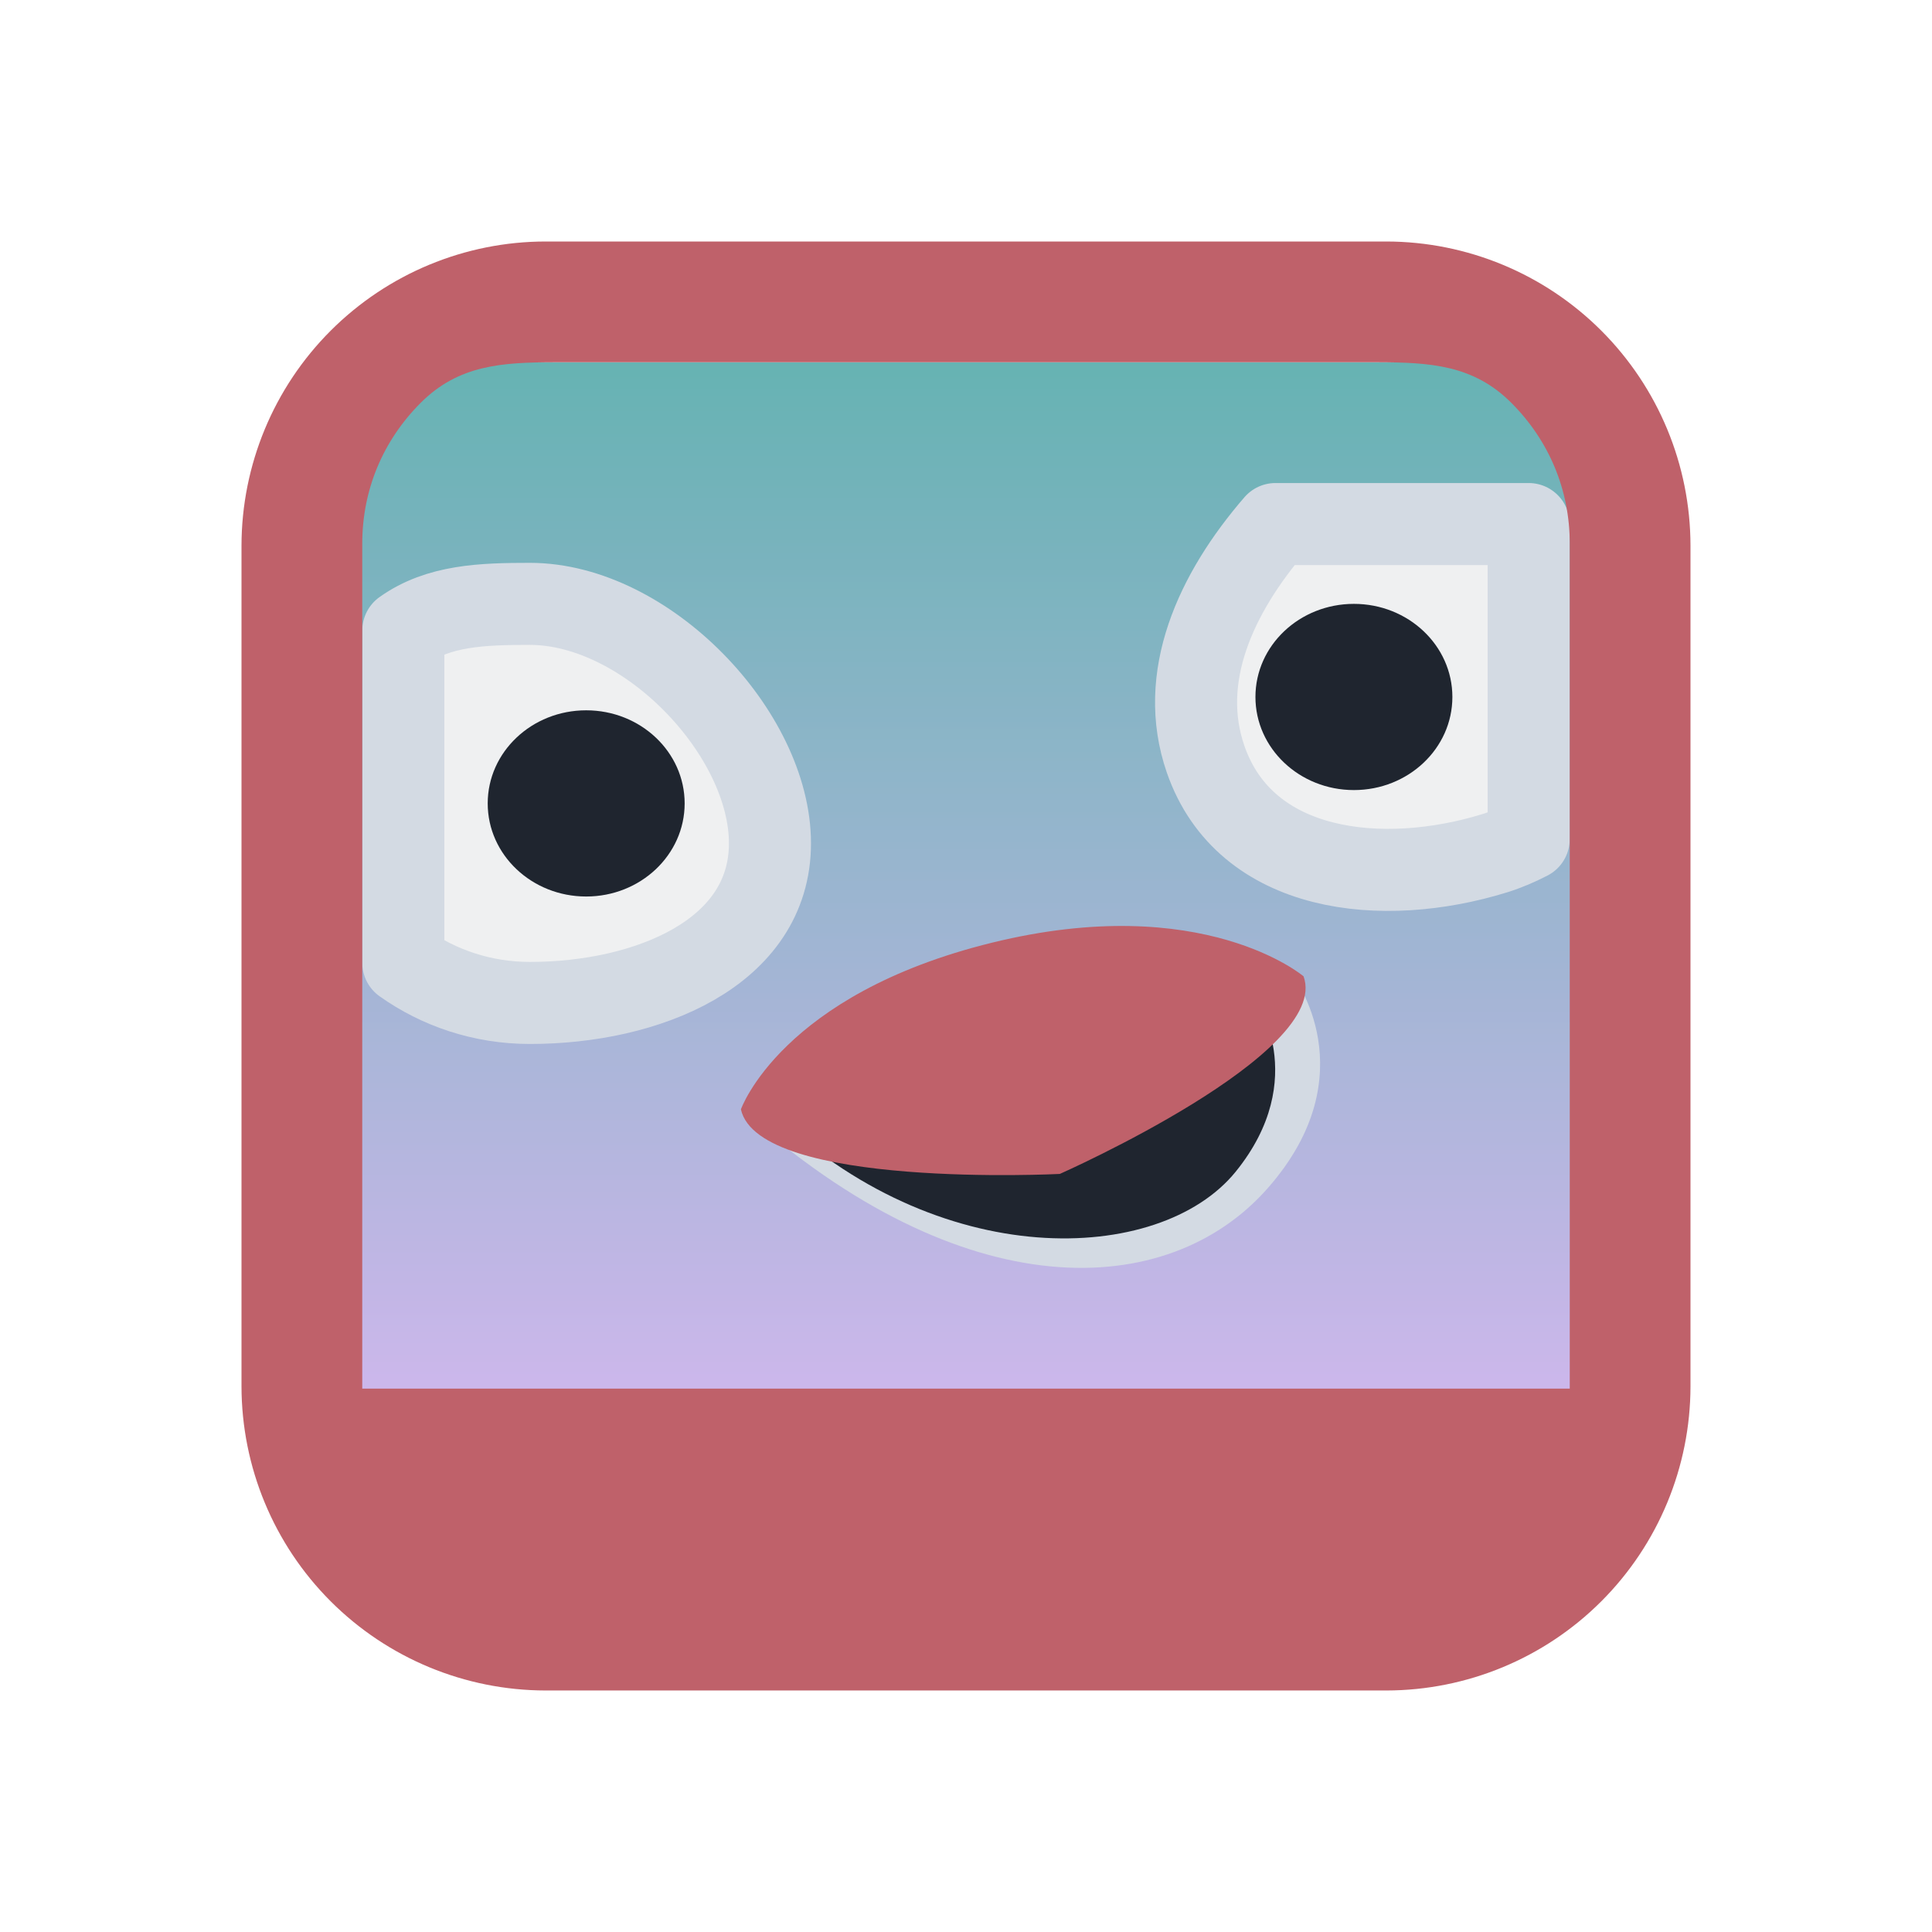
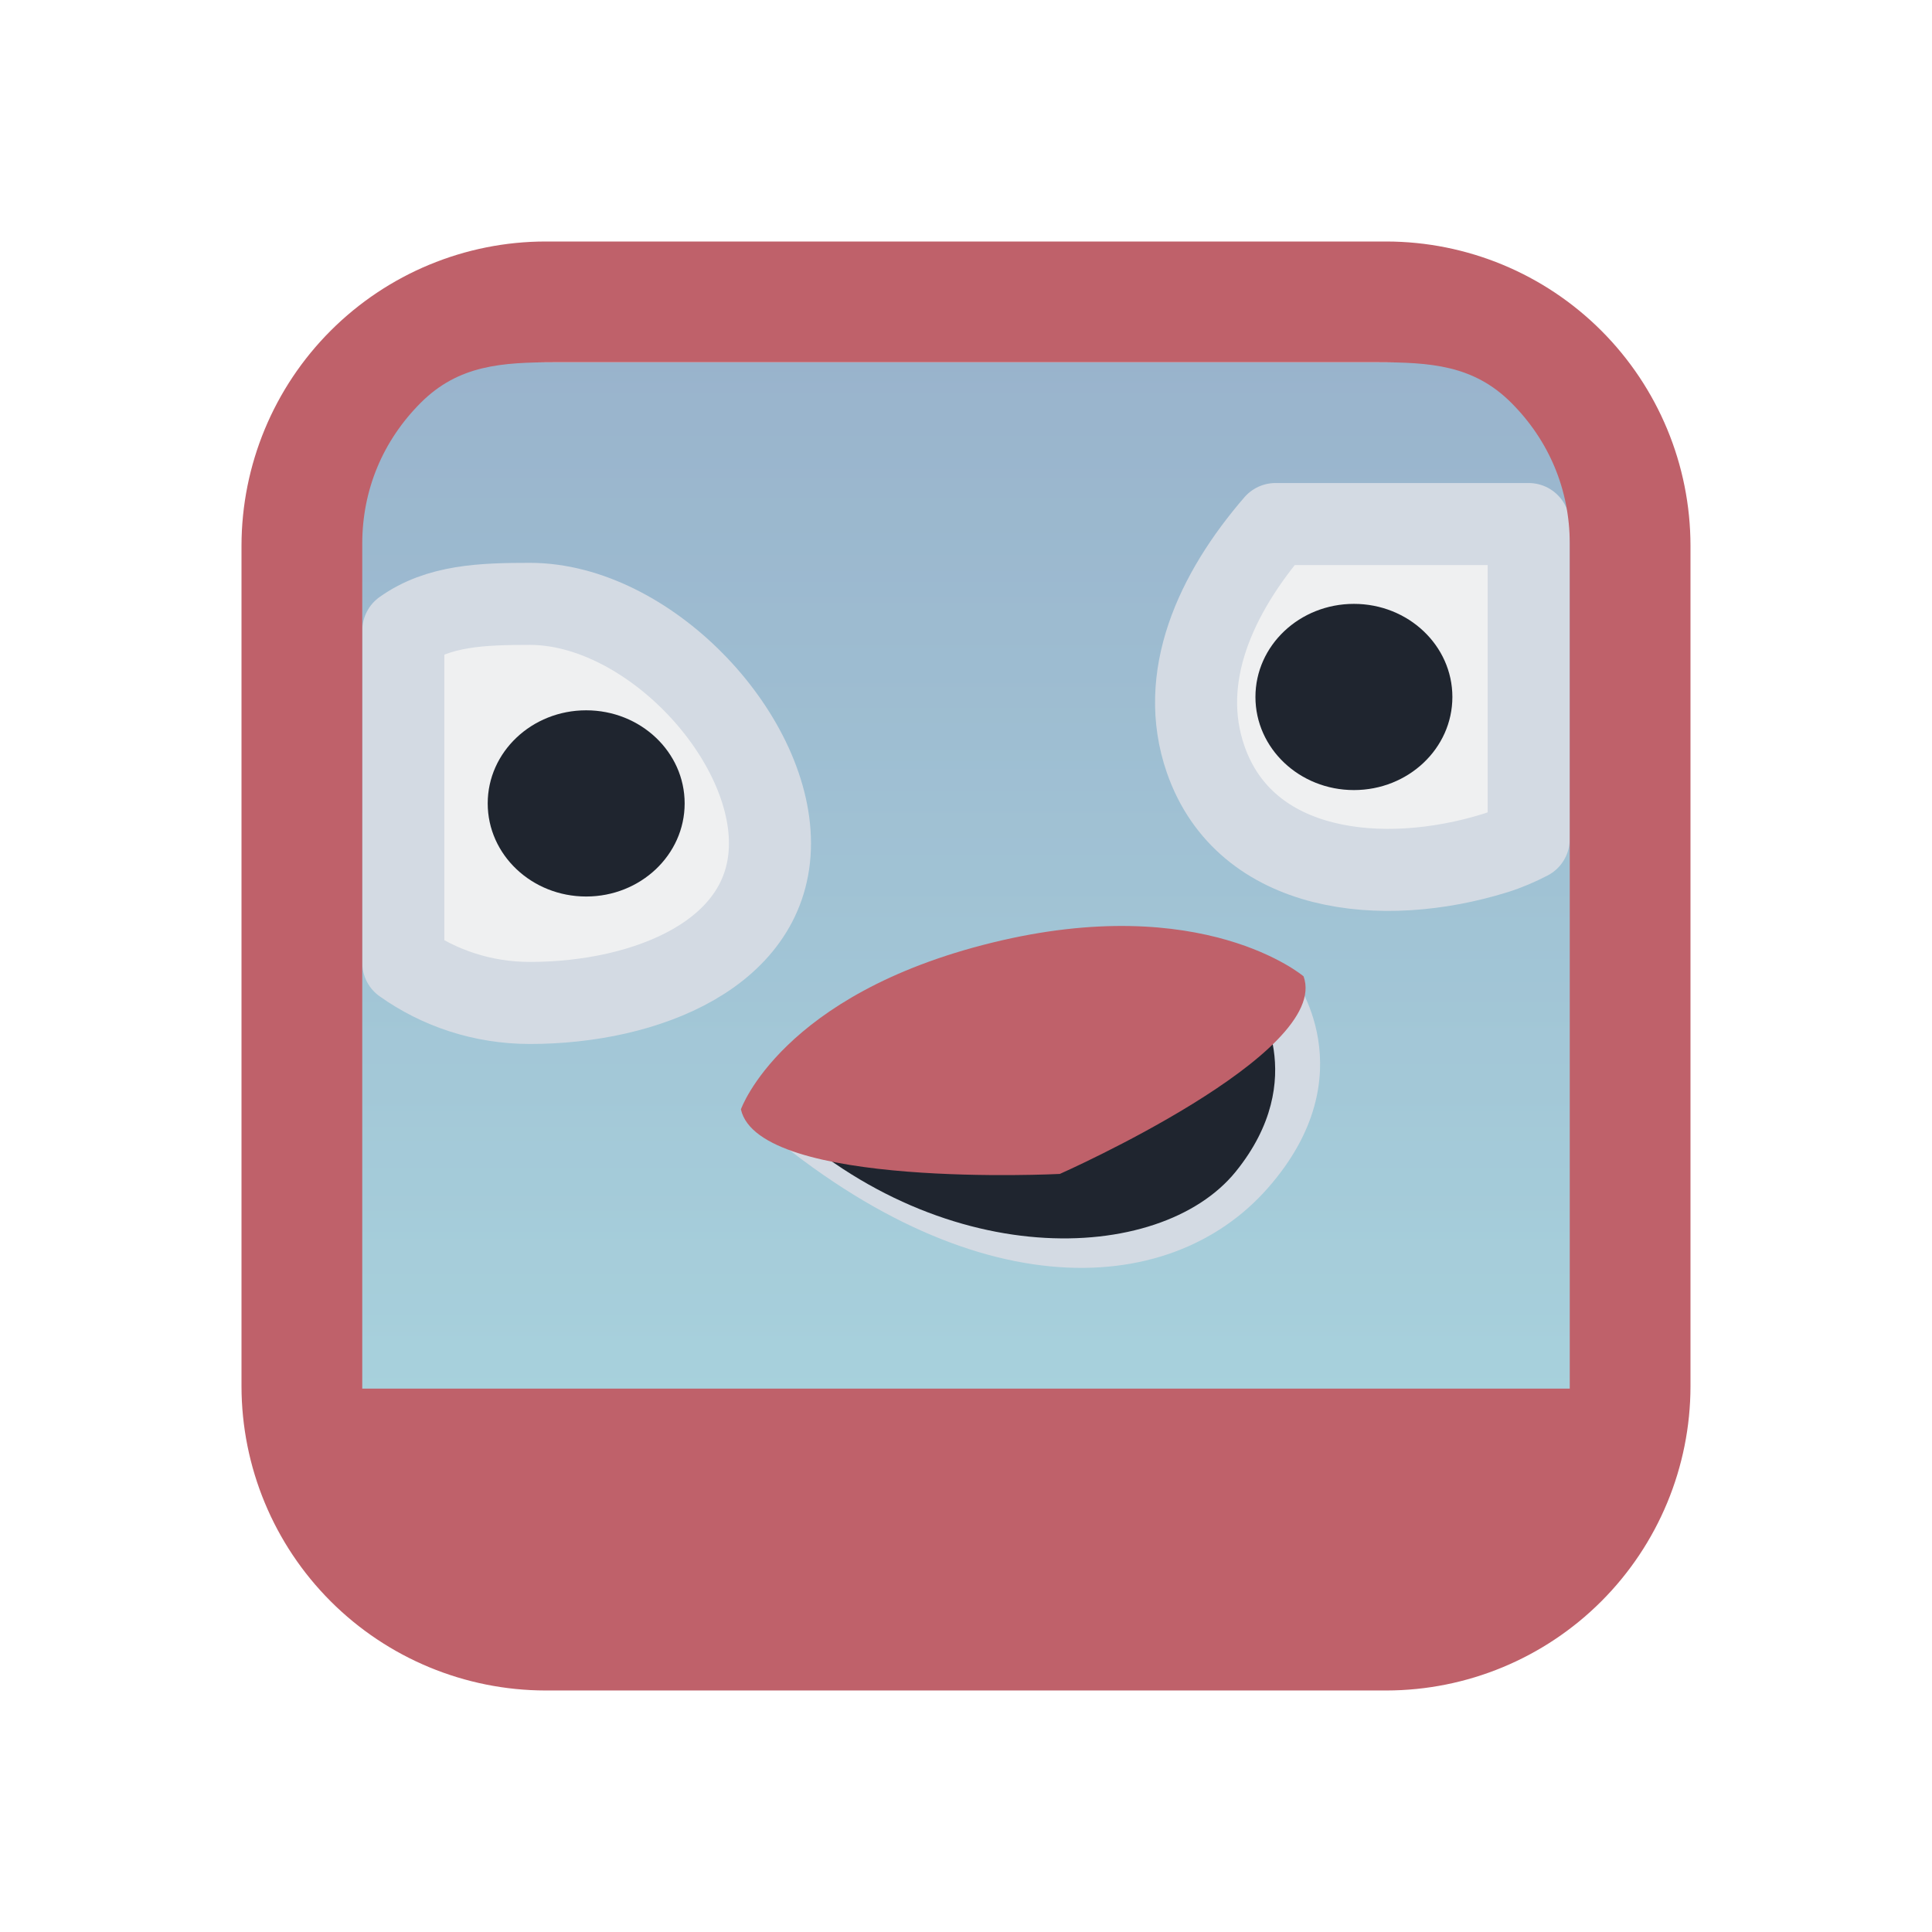
<svg xmlns="http://www.w3.org/2000/svg" xmlns:xlink="http://www.w3.org/1999/xlink" width="32" height="32" version="1.1" id="svg12">
  <g id="22-22-choqok_offline" transform="translate(32,10)">
    <rect style="opacity:0.001" width="22" height="22" x="0" y="0" id="rect2" />
-     <path id="path9068-9-37-8-0-1-0-1-3-7-4-6-1" d="M 19.475,2.716 2.356,2.716 V 17.507 h 17.288 z" style="display:inline;overflow:visible;visibility:visible;opacity:0.6;fill:url(#linearGradient6958);fill-opacity:1;fill-rule:nonzero;stroke:none;stroke-width:0.56;marker:none" />
+     <path id="path9068-9-37-8-0-1-0-1-3-7-4-6-1" d="M 19.475,2.716 2.356,2.716 V 17.507 h 17.288 z" style="display:inline;overflow:visible;visibility:visible;opacity:0.6;fill:url(#linearGradient6958);fill-opacity:1.0;fill-rule:nonzero;stroke:none;stroke-width:0.56;marker:none" />
    <path style="fill:#eff0f1;fill-opacity:1;fill-rule:evenodd;stroke-width:0.296" id="path4411-1-6-36-7-6" d="m 8.152,13.03 c 2.328,2.227 4.483,2.145 5.533,0.874 1.049,-1.27 0.264,-2.356 0.264,-2.356 z" />
    <path style="color:#000000;fill:#eff0f1;fill-opacity:1;stroke:#d3dae3;stroke-width:0.887;stroke-linecap:round;stroke-linejoin:round;stroke-opacity:1" id="path4170-2-7-5-8" d="m 5.937,7.4 c -0.499,0 -0.958,0.017 -1.329,0.296 v 3.701 c 0.37,0.28 0.83,0.447 1.329,0.447 1.223,0 2.519,-0.55 2.519,-1.778 0,-1.227 -1.296,-2.667 -2.519,-2.667 z" />
    <path style="color:#000000;fill:#eff0f1;fill-opacity:1;stroke:#d3dae3;stroke-width:0.887;stroke-linecap:round;stroke-linejoin:round;stroke-opacity:1" id="path4170-8-9-5-3-8" d="m 13.763,6.511 c -0.63,0.772 -1.031,1.708 -0.733,2.62 0.417,1.275 1.857,1.434 3.038,1.045 0.124,-0.041 0.241,-0.095 0.352,-0.156 V 6.511 Z" />
    <ellipse cx="6.528" cy="9.622" style="color:#000000;fill:#1f252f;fill-opacity:1;stroke-width:0.887;stroke-linecap:round;stroke-linejoin:round" id="path4267-1-3-5-4" rx="1.034" ry="1.037" />
    <ellipse cx="14.206" cy="8.437" style="color:#000000;fill:#1f252f;fill-opacity:1;stroke-width:0.887;stroke-linecap:round;stroke-linejoin:round" id="path4267-9-2-5-6-3" rx="1.034" ry="1.037" />
    <path style="fill:#1f252f;fill-opacity:1;fill-rule:evenodd;stroke-width:0.296" id="path4411-7-6-2-1" d="m 8.447,13.032 c 1.769,1.829 4.1,1.736 4.897,0.693 0.797,-1.043 0.201,-1.935 0.201,-1.935 z" />
    <path style="fill:#bf616a;fill-opacity:1;fill-rule:evenodd;stroke-width:0.296" id="path4284-9-2-9-4" d="m 8.152,13.03 c 0,0 0.423,-1.28 2.637,-1.857 2.214,-0.577 3.268,0.375 3.268,0.375 0.295,0.862 -2.558,2.2 -2.558,2.2 0,0 -3.159,0.171 -3.347,-0.719 z" />
    <path d="M 16.803,1 H 5.197 C 4.084,1.002 3.017,1.444 2.231,2.231 1.444,3.017 1.001,4.084 1,5.197 v 11.607 -1.58e-4 c 8.6e-4,1.113 0.444,2.179 1.231,2.966 C 3.017,20.556 4.084,20.999 5.197,21 h 11.607 -1.9e-4 c 1.113,-0.001 2.179,-0.444 2.966,-1.231 0.787,-0.787 1.229,-1.853 1.231,-2.966 V 5.197 C 20.998,4.084 20.556,3.018 19.769,2.231 18.983,1.444 17.916,1.002 16.803,1 Z M 5.617,3 h 10.766 c 0.739,0.001 1.436,-0.114 1.959,0.409 0.523,0.523 0.657,1.018 0.658,1.758 V 17 H 3 V 5.167 C 3.001,4.427 3.135,3.932 3.658,3.409 4.181,2.886 4.878,3.001 5.617,3 Z" id="path1193-3-9" style="fill:#bf616a;fill-opacity:1;stroke-width:0.04" />
  </g>
  <g id="choqok_offline">
    <rect style="opacity:0.001" width="32" height="32" x="0" y="0" id="rect7" />
    <path id="path9068-9-37-8-0-1" d="m 26.2,6 -20.4,5e-6 V 23.1 h 20.4 z" style="display:inline;overflow:visible;visibility:visible;opacity:0.6;fill:url(#linearGradient5058);fill-opacity:1;fill-rule:nonzero;stroke:none;stroke-width:0.654;marker:none" />
    <path style="fill:#d3dae3;fill-opacity:1;fill-rule:evenodd;stroke-width:0.453" id="path4411-1-6-36-3-0" d="m 12.272,18.374 c 3.674,3.312 7.075,3.19 8.731,1.3 1.656,-1.889 0.417,-3.503 0.417,-3.503 z" />
    <path style="color:#000000;fill:#eff0f1;fill-opacity:1;stroke:#d3dae3;stroke-width:1.359;stroke-linecap:round;stroke-linejoin:round;stroke-opacity:1" id="path4170-2-7-6-6" d="m 8.777,10.002 c -0.788,0 -1.513,0.025 -2.097,0.441 v 5.504 c 0.585,0.416 1.309,0.665 2.097,0.665 1.93,0 3.976,-0.819 3.976,-2.644 0,-1.825 -2.045,-3.966 -3.976,-3.966 z" />
    <path style="color:#000000;fill:#eff0f1;fill-opacity:1;stroke:#d3dae3;stroke-width:1.359;stroke-linecap:round;stroke-linejoin:round;stroke-opacity:1" id="path4170-8-9-5-7-8" d="m 21.126,8.68 c -0.994,1.149 -1.627,2.54 -1.157,3.896 0.658,1.896 2.93,2.133 4.795,1.554 0.196,-0.061 0.38,-0.141 0.556,-0.232 V 8.68 Z" />
    <ellipse cx="9.709" cy="13.307" style="color:#000000;fill:#1f252f;fill-opacity:1;stroke-width:1.359;stroke-linecap:round;stroke-linejoin:round" id="path4267-1-3-53-9" rx="1.631" ry="1.542" />
    <ellipse cx="22.425" cy="11.544" style="color:#000000;fill:#1f252f;fill-opacity:1;stroke-width:1.359;stroke-linecap:round;stroke-linejoin:round" id="path4267-9-2-5-5-2" rx="1.631" ry="1.542" />
    <path style="fill:#1f252f;fill-opacity:1;fill-rule:evenodd;stroke-width:0.453" id="path4411-7-6-6-6" d="m 12.738,18.377 c 2.791,2.72 6.47,2.582 7.728,1.031 1.258,-1.552 0.317,-2.877 0.317,-2.877 z" />
    <path style="fill:#bf616a;fill-opacity:1;fill-rule:evenodd;stroke-width:0.453" id="path4284-9-2-2-6" d="m 12.272,18.374 c 0,0 0.667,-1.903 4.162,-2.761 3.495,-0.858 5.157,0.558 5.157,0.558 0.465,1.281 -4.037,3.273 -4.037,3.273 0,0 -4.986,0.254 -5.282,-1.069 z" />
    <path d="M 22.964,4 H 9.036 C 7.701,4.001 6.421,4.533 5.477,5.477 4.533,6.421 4.002,7.701 4,9.036 v 13.928 -1.89e-4 c 0.002,1.335 0.533,2.615 1.477,3.559 0.944,0.944 2.224,1.475 3.559,1.477 h 13.928 -1.94e-4 c 1.335,-0.002 2.615,-0.533 3.559,-1.477 0.944,-0.944 1.475,-2.224 1.477,-3.559 V 9.036 C 27.998,7.701 27.467,6.421 26.523,5.477 25.579,4.533 24.299,4.002 22.964,4 Z M 9.2,6 h 13.6 c 0.887,0.001 1.604,0.044 2.231,0.671 C 25.658,7.298 25.999,8.113 26,9 V 23 H 6 V 9 C 6.001,8.113 6.342,7.298 6.969,6.671 7.596,6.044 8.313,6.001 9.2,6 Z" id="path1193-4" style="fill:#bf616a;fill-opacity:1;stroke-width:0.048" />
  </g>
  <defs id="defs16">
-     <linearGradient xlink:href="#linearGradient4813" id="linearGradient5058" x1="148.961" y1="596.362" x2="148.961" y2="636.128" gradientUnits="userSpaceOnUse" gradientTransform="matrix(0.5099997,0,0,0.4275013,-58.96996,-248.9456)" />
-     <linearGradient id="linearGradient4813">
-       <stop style="stop-color:#008080;stop-opacity:1;" offset="0" id="stop4809" />
-       <stop style="stop-color:#aa87de;stop-opacity:1" offset="1" id="stop4811" />
+     <linearGradient id="linearGradient5979">
+       <stop style="stop-color:#5581aa;stop-opacity:1;" offset="0" id="stop5975" />
+       <stop style="stop-color:#6db2c5;stop-opacity:1;" offset="1" id="stop5977" />
    </linearGradient>
-     <linearGradient xlink:href="#linearGradient4813" id="linearGradient6958" gradientUnits="userSpaceOnUse" gradientTransform="matrix(0.4321998,0,0,0.3697763,-52.53337,-217.8047)" x1="146.804" y1="596.362" x2="147" y2="636.362" />
+     <linearGradient xlink:href="#linearGradient5979" id="linearGradient5058" x1="148.961" y1="596.362" x2="148.961" y2="636.128" gradientUnits="userSpaceOnUse" gradientTransform="matrix(0.5099997,0,0,0.4275013,-58.96996,-248.9456)" />
+     <linearGradient xlink:href="#linearGradient5979" id="linearGradient6958" gradientUnits="userSpaceOnUse" gradientTransform="matrix(0.4321998,0,0,0.3697763,-52.53337,-217.8047)" x1="146.804" y1="596.362" x2="147" y2="636.362" />
  </defs>
</svg>
